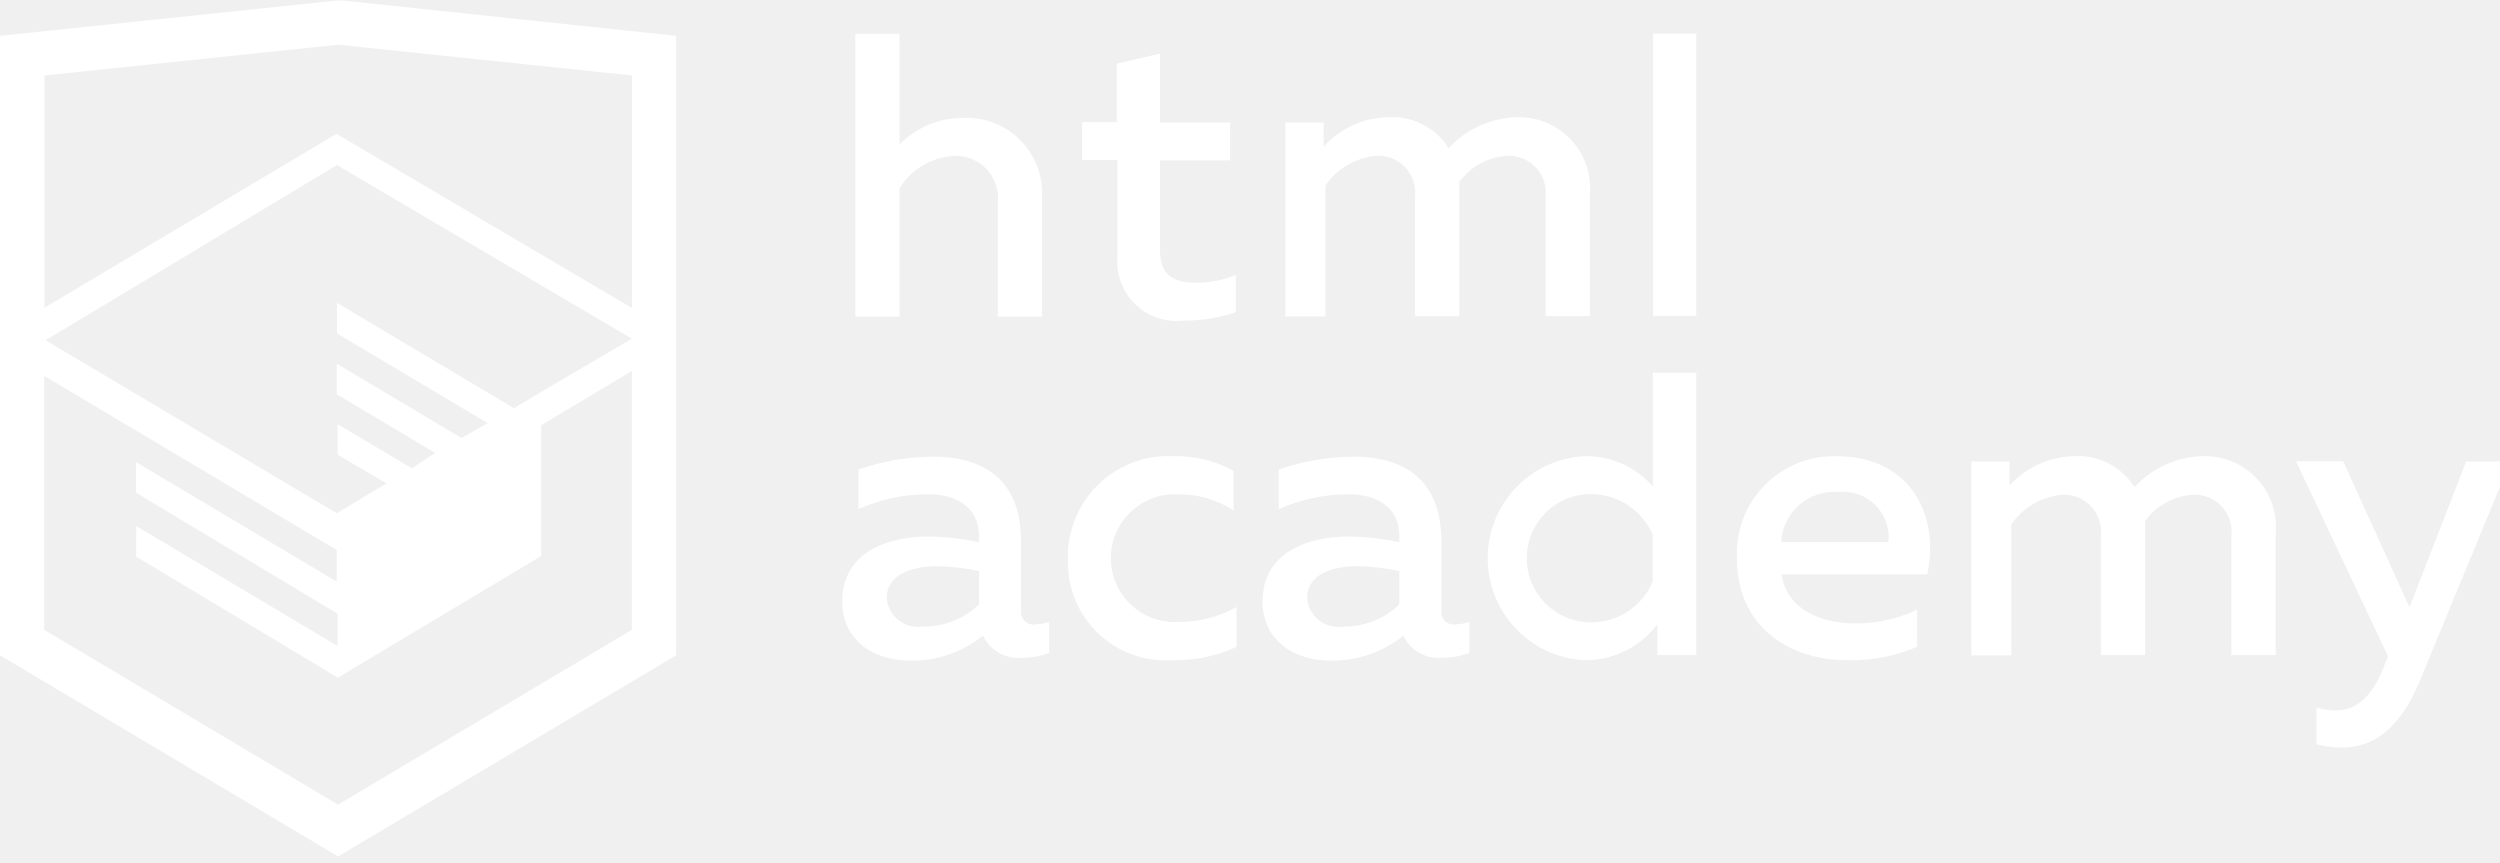
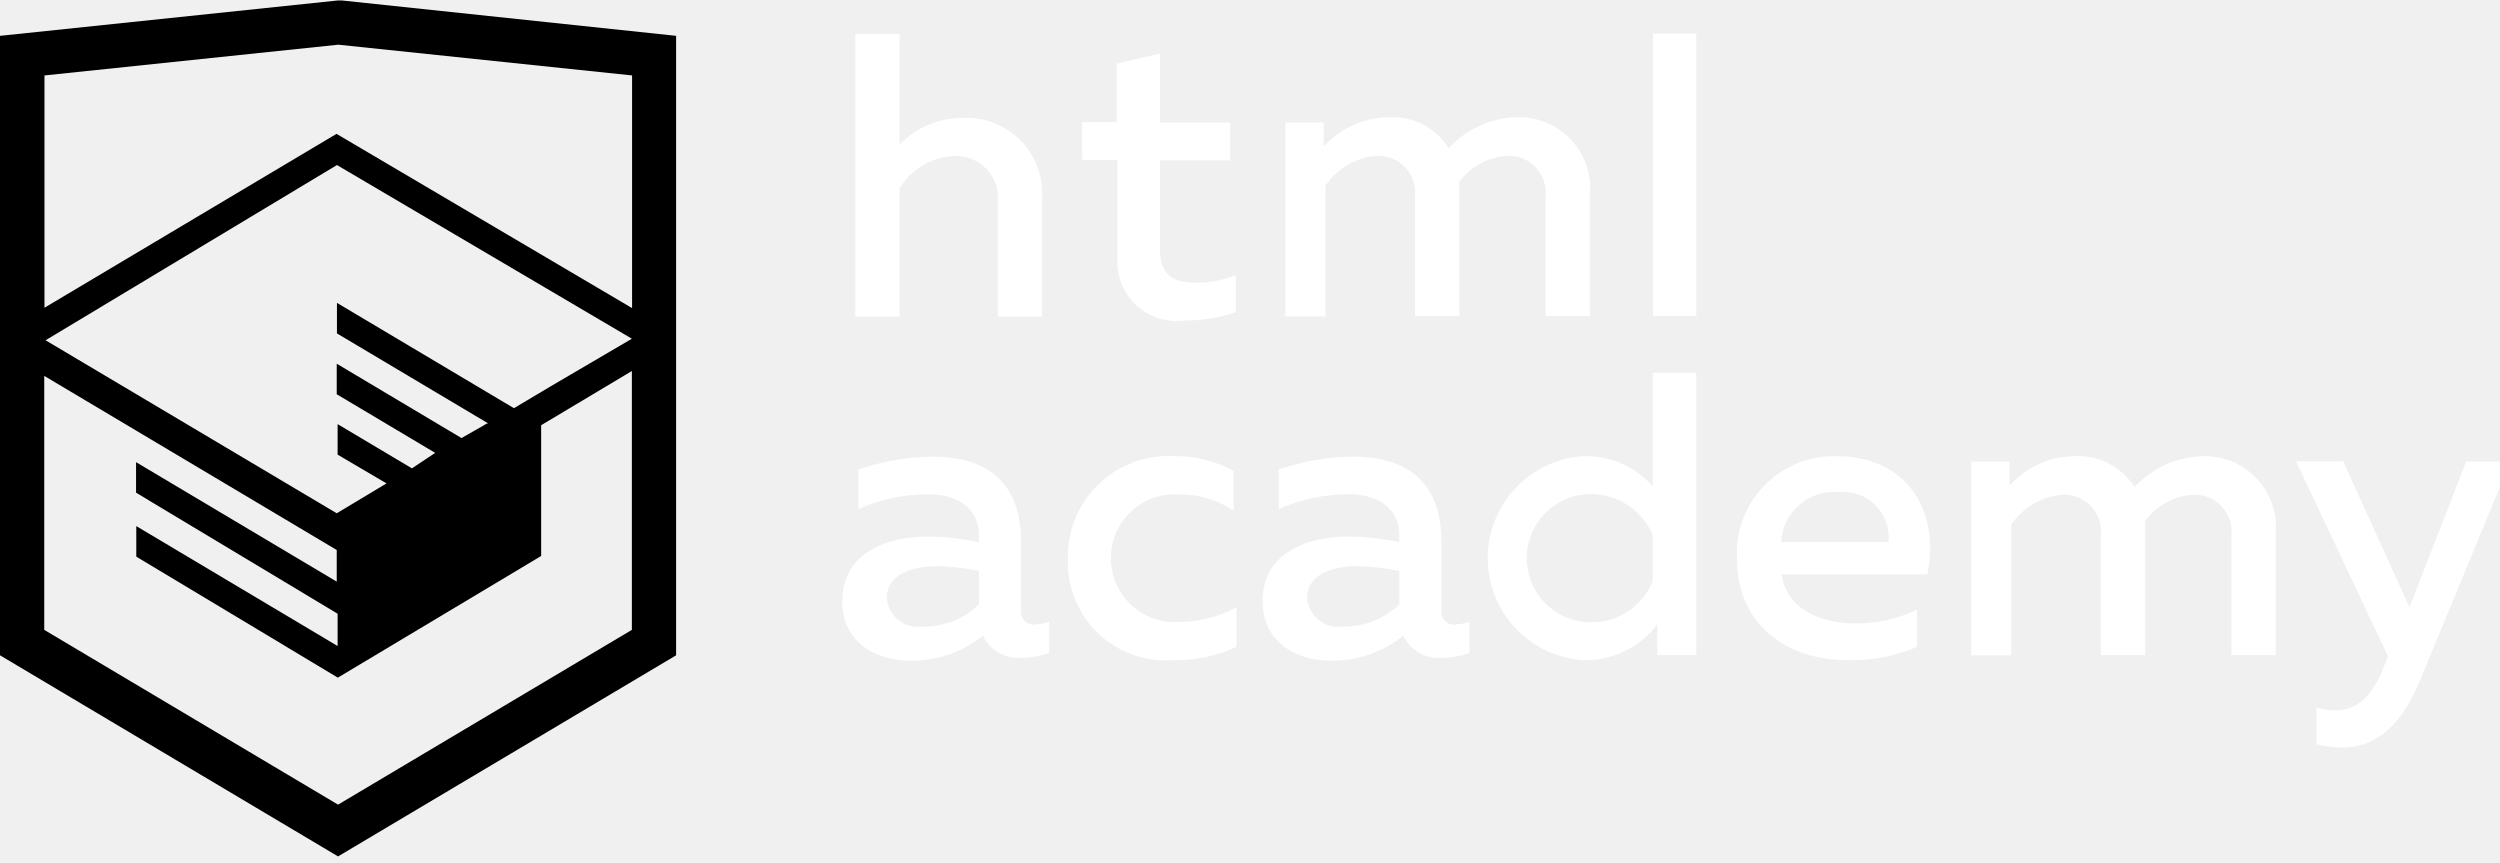
<svg xmlns="http://www.w3.org/2000/svg" id="Layer_1" data-name="Layer 1" viewBox="0 0 113 39">
  <path d="M401.93,351.51a2.07,2.07,0,0,0,.58-0.11v1.4a3.41,3.41,0,0,1-1.24.22,1.75,1.75,0,0,1-1.75-1,5.08,5.08,0,0,1-3.3,1.13c-1.59,0-3.06-.87-3.06-2.68,0-2.24,2.08-2.93,3.9-2.93a11.63,11.63,0,0,1,2.28.26v-0.31c0-1.09-.8-1.86-2.3-1.86a7.79,7.79,0,0,0-3.15.67v-1.79a10.72,10.72,0,0,1,3.35-.58c2.48,0,4,1.18,4,3.83v3.14A0.57,0.57,0,0,0,401.93,351.51Zm-6.76-1.19a1.42,1.42,0,0,0,1.64,1.29,3.56,3.56,0,0,0,2.53-1V349.1a10.21,10.21,0,0,0-1.9-.22C396.34,348.89,395.17,349.23,395.17,350.33Z" transform="translate(-355.09 -323.29)" fill="#fff" />
  <path d="M408.15,343.91a5.29,5.29,0,0,1,2.7.67v1.79a4.28,4.28,0,0,0-2.42-.73,2.89,2.89,0,1,0,0,5.76,5.26,5.26,0,0,0,2.55-.67v1.8a6.58,6.58,0,0,1-2.9.6,4.42,4.42,0,0,1-4.72-4.54A4.54,4.54,0,0,1,408.15,343.91Z" transform="translate(-355.09 -323.29)" fill="#fff" />
  <path d="M420.93,351.51a2.07,2.07,0,0,0,.58-0.11v1.4a3.41,3.41,0,0,1-1.24.22,1.75,1.75,0,0,1-1.75-1,5.08,5.08,0,0,1-3.3,1.13c-1.59,0-3.06-.87-3.06-2.68,0-2.24,2.08-2.93,3.9-2.93a11.63,11.63,0,0,1,2.28.26v-0.31c0-1.09-.8-1.86-2.3-1.86a7.79,7.79,0,0,0-3.15.67v-1.79a10.72,10.72,0,0,1,3.35-.58c2.48,0,4,1.18,4,3.83v3.14A0.57,0.57,0,0,0,420.93,351.51Zm-6.76-1.19a1.42,1.42,0,0,0,1.64,1.29,3.56,3.56,0,0,0,2.53-1V349.1a10.21,10.21,0,0,0-1.9-.22C415.33,348.89,414.17,349.23,414.17,350.33Z" transform="translate(-355.09 -323.29)" fill="#fff" />
  <path d="M431.76,340.14V352.9H430v-1.39a4.07,4.07,0,0,1-3.35,1.62,4.62,4.62,0,0,1,0-9.22,4,4,0,0,1,3.15,1.37v-5.14h2ZM427,345.62a2.9,2.9,0,0,0,0,5.8,3,3,0,0,0,2.79-1.84v-2.13A3.06,3.06,0,0,0,427,345.62Z" transform="translate(-355.09 -323.29)" fill="#fff" />
  <path d="M438.08,343.91c3.48,0,4.68,2.81,4.12,5.34h-6.58c0.22,1.57,1.75,2.22,3.35,2.22a6.41,6.41,0,0,0,2.77-.62v1.68a7.5,7.5,0,0,1-3.14.6c-2.68,0-5-1.53-5-4.61A4.39,4.39,0,0,1,438.08,343.91Zm0.09,1.62a2.39,2.39,0,0,0-2.57,2.26h4.85A2.06,2.06,0,0,0,438.17,345.53Z" transform="translate(-355.09 -323.29)" fill="#fff" />
  <path d="M444.19,352.9v-8.75h1.73v1.09a4,4,0,0,1,2.92-1.33,3,3,0,0,1,2.73,1.4,4.33,4.33,0,0,1,3.06-1.4,3.21,3.21,0,0,1,3.32,3.52v5.47h-2v-5.41a1.67,1.67,0,0,0-1.73-1.84,2.94,2.94,0,0,0-2.17,1.18c0,0.2,0,.4,0,0.6v5.47h-2v-5.41a1.67,1.67,0,0,0-1.73-1.84,3.11,3.11,0,0,0-2.32,1.35v5.91h-2Z" transform="translate(-355.09 -323.29)" fill="#fff" />
  <path d="M466.56,344.15h2l-4.1,9.93c-0.95,2.28-2.19,3-3.52,3a5,5,0,0,1-1.15-.15v-1.66a3,3,0,0,0,.89.13c0.95,0,1.66-.67,2.17-2l0.18-.44-4.16-8.82H461l3,6.6Z" transform="translate(-355.09 -323.29)" fill="#fff" />
  <path d="M395.75,324.82v5a4,4,0,0,1,2.83-1.2,3.41,3.41,0,0,1,3.61,3.57v5.41h-2v-5.16a1.9,1.9,0,0,0-2-2.1,3.08,3.08,0,0,0-2.44,1.46v5.8h-2V324.82h2Z" transform="translate(-355.09 -323.29)" fill="#fff" />
  <path d="M407.52,325.71v3.12h3.17v1.71h-3.17v4c0,1.15.53,1.53,1.66,1.53a4.71,4.71,0,0,0,1.77-.35v1.68a7.14,7.14,0,0,1-2.35.38,2.68,2.68,0,0,1-3-2.88v-4.38H404v-1.71h1.57v-2.64Z" transform="translate(-355.09 -323.29)" fill="#fff" />
  <path d="M413.19,337.58v-8.75h1.73v1.09a4,4,0,0,1,2.92-1.33,3,3,0,0,1,2.73,1.4,4.33,4.33,0,0,1,3.06-1.4,3.21,3.21,0,0,1,3.32,3.52v5.47h-2v-5.41a1.67,1.67,0,0,0-1.73-1.84,2.94,2.94,0,0,0-2.17,1.18c0,0.2,0,.4,0,0.6v5.47h-2v-5.41a1.67,1.67,0,0,0-1.73-1.84,3.11,3.11,0,0,0-2.32,1.35v5.91h-2Z" transform="translate(-355.09 -323.29)" fill="#fff" />
  <rect x="74.72" y="1.52" width="1.95" height="12.76" fill="#fff" />
-   <path d="M370.53,323.31l-0.16,0-15.28,1.6v28L370.37,362l15.28-9.09v-28Zm13.12,28.45-13.28,7.9-13.28-7.9V340.28l13.22,7.87,0,1.43-9.07-5.4v1.38l9.11,5.47,0,1.46-9.1-5.42v1.38l9.11,5.47h0l9.19-5.5v-1.39h0v-4.52l4.1-2.45v11.67Zm0-13.16L380,340.74h0l-1.68,1-8-4.76v1.38l6.84,4.07-0.06,0-0.15.09-1,.57-5.64-3.36v1.38l4.45,2.65-1.05.7,0,0-3.36-2v1.38l2.21,1.3-2.25,1.35-13.16-7.82,13.17-7.92h0Zm0-1.39-13.35-7.87h0l-13.2,7.86v-10.5l13.28-1.39,13.28,1.39v10.51Z" transform="translate(-355.09 -323.29)" fill="#fff" />
+   <path d="M370.53,323.31l-0.16,0-15.28,1.6v28L370.37,362l15.28-9.09v-28Zm13.12,28.45-13.28,7.9-13.28-7.9V340.28l13.22,7.87,0,1.43-9.07-5.4v1.38l9.11,5.47,0,1.46-9.1-5.42v1.38l9.11,5.47h0l9.19-5.5v-1.39h0v-4.52l4.1-2.45v11.67Zm0-13.16L380,340.74h0l-1.68,1-8-4.76v1.38l6.84,4.07-0.06,0-0.15.09-1,.57-5.64-3.36v1.38l4.45,2.65-1.05.7,0,0-3.36-2v1.38l2.21,1.3-2.25,1.35-13.16-7.82,13.17-7.92h0Zm0-1.39-13.35-7.87h0l-13.2,7.86v-10.5l13.28-1.39,13.28,1.39v10.51Z" transform="translate(-355.09 -323.29)" fill="#000" />
</svg>
